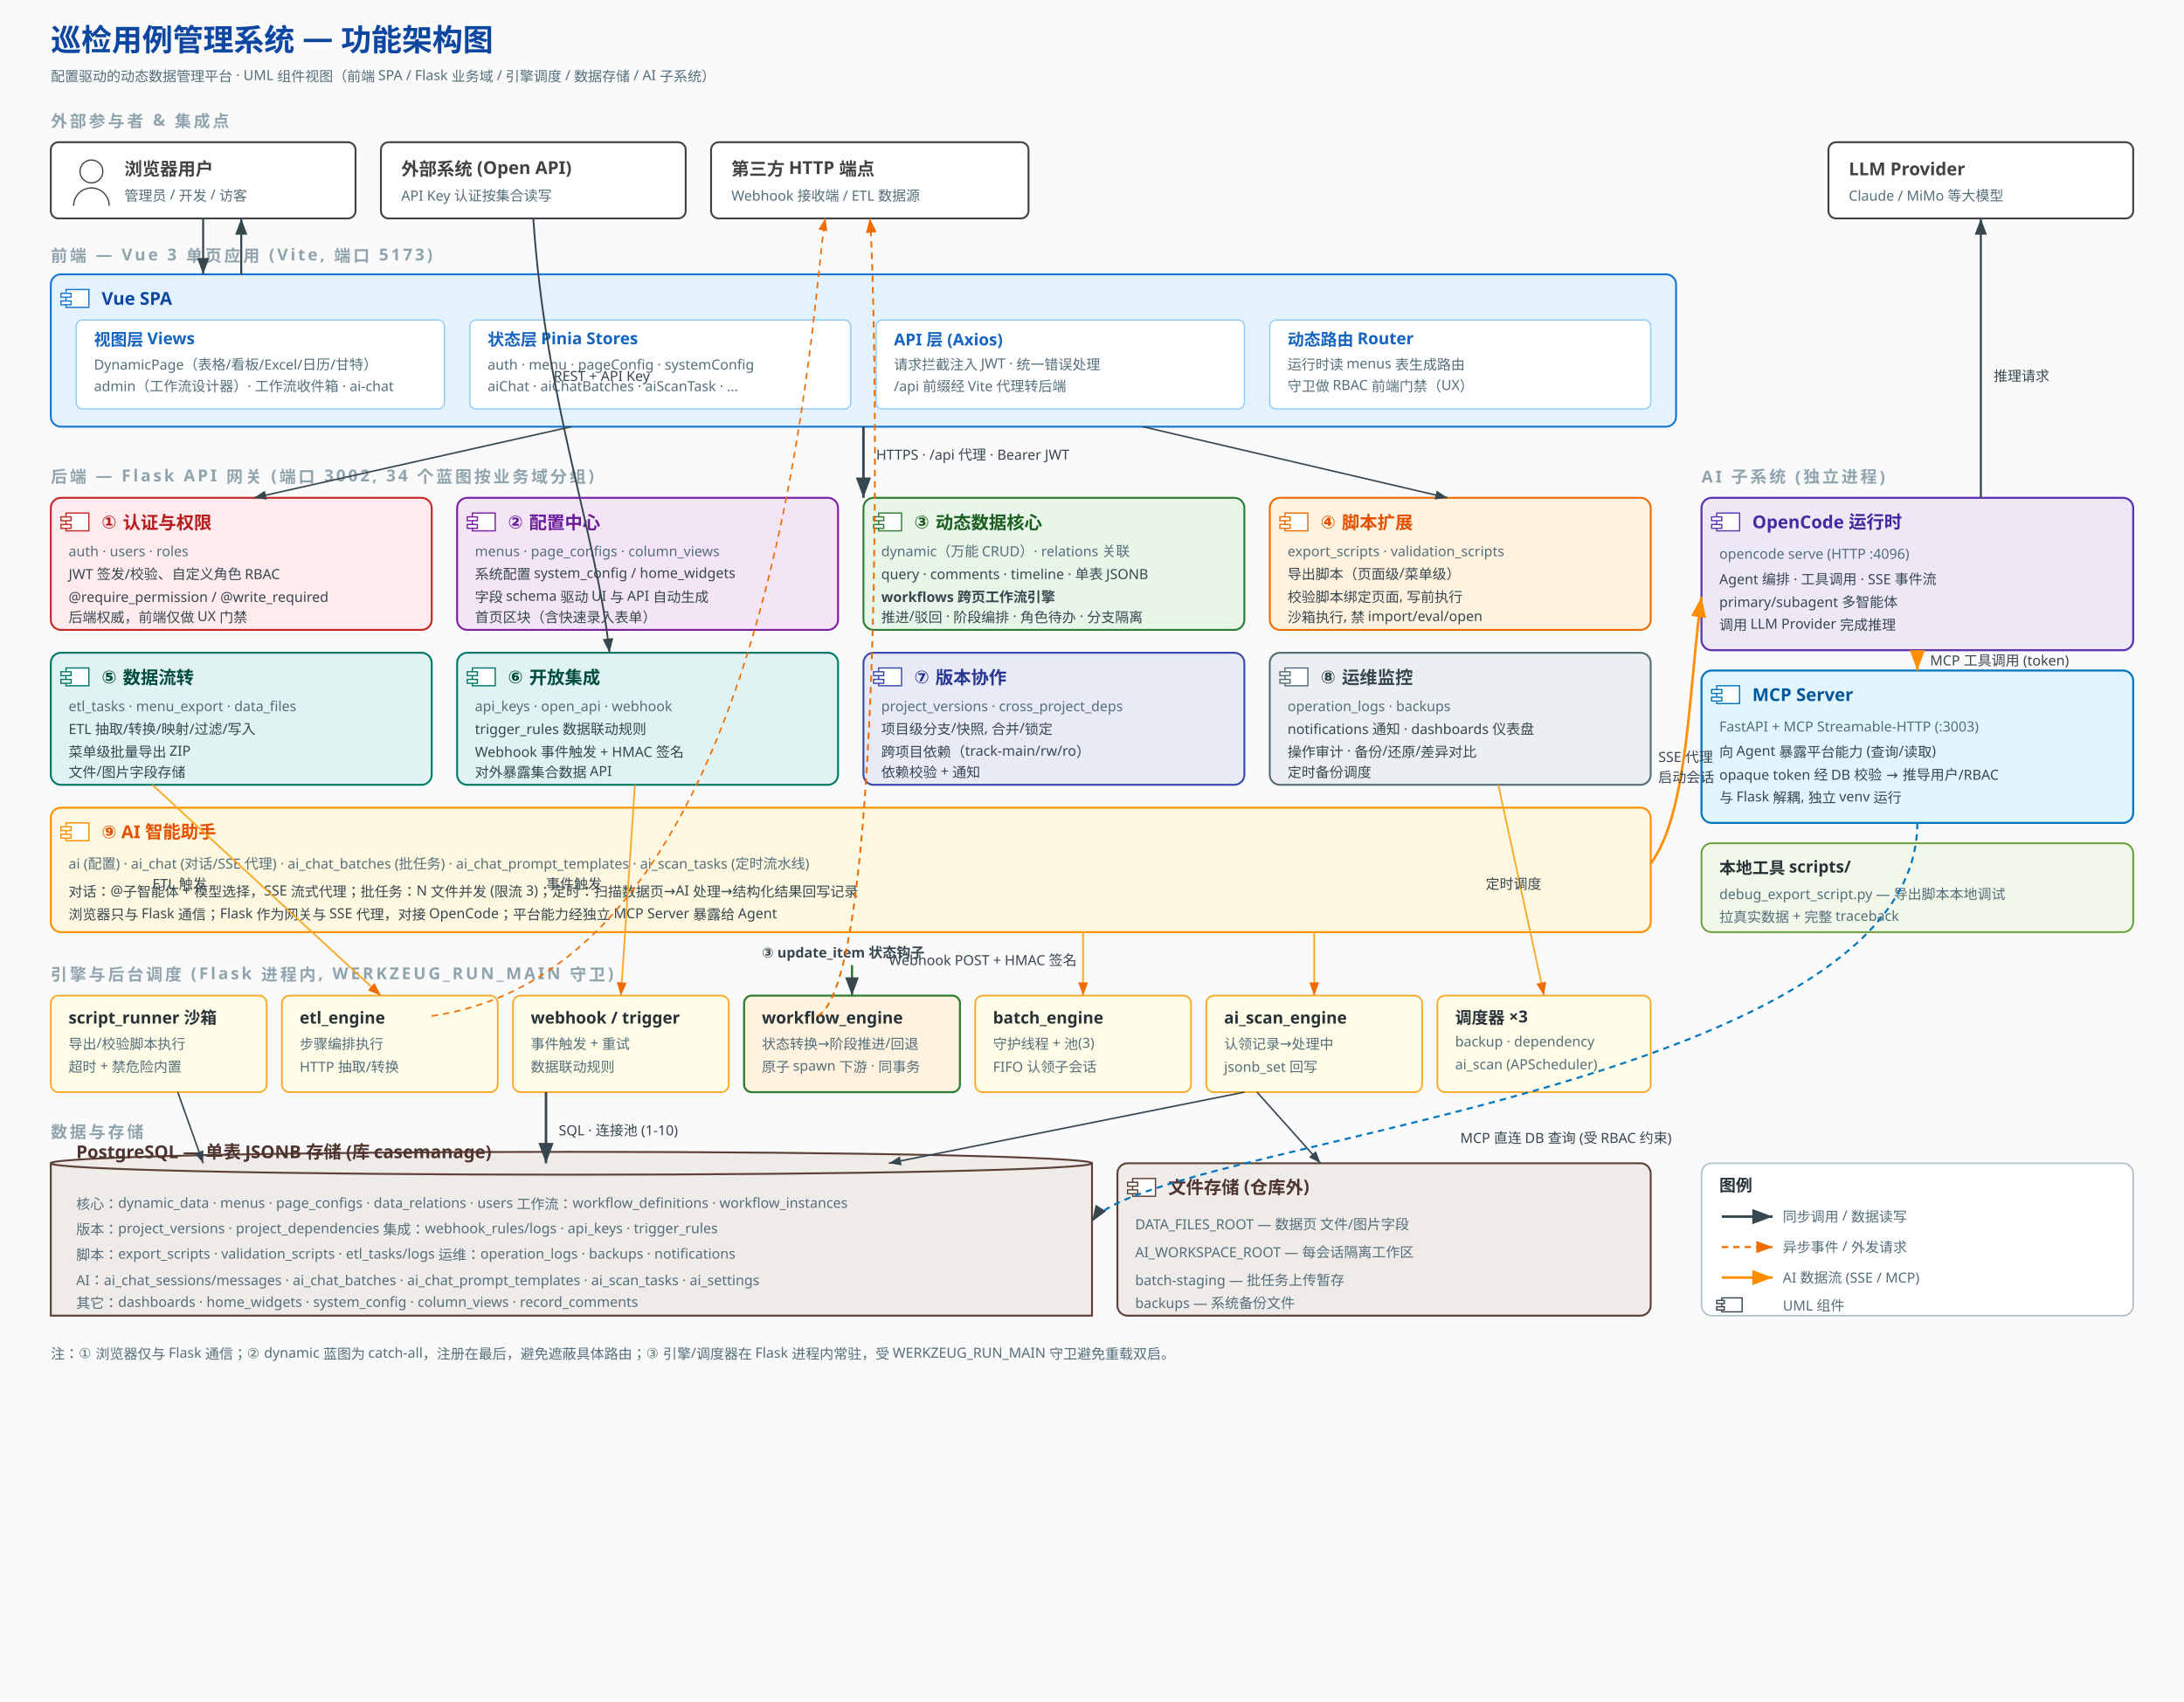
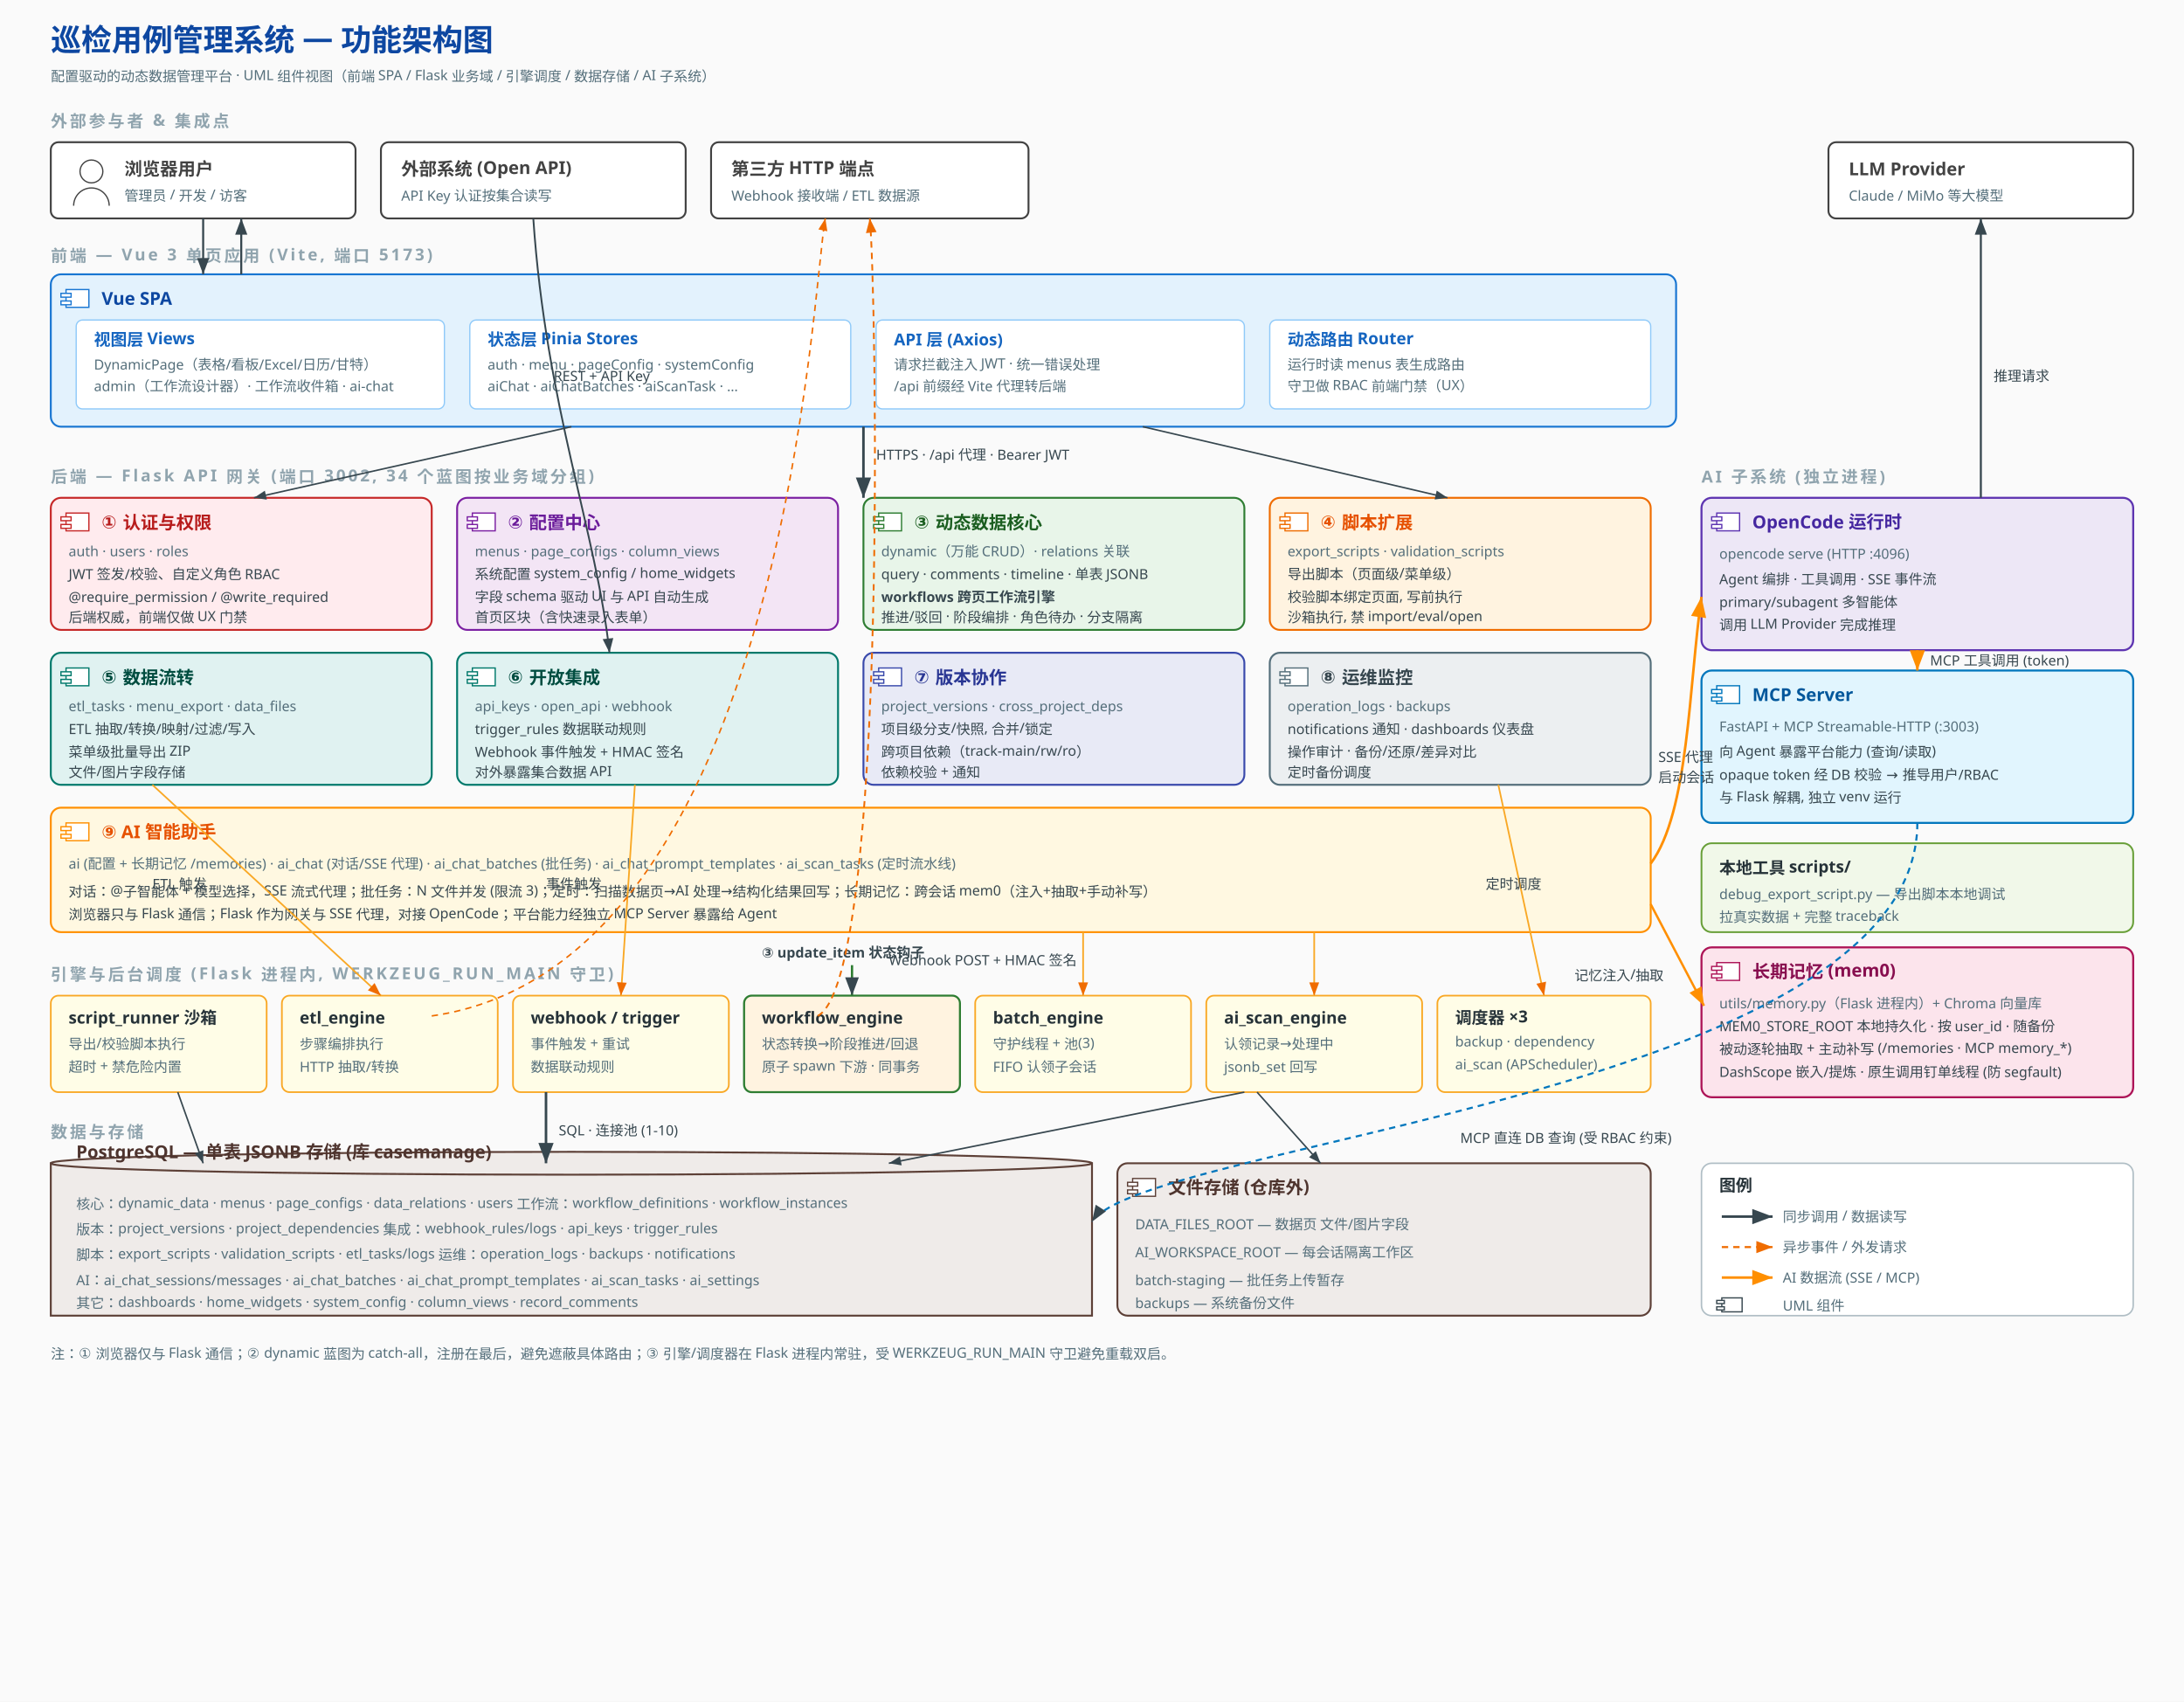
<svg xmlns="http://www.w3.org/2000/svg" width="1720" height="1340" viewBox="0 0 1720 1340" font-family="'Segoe UI','Microsoft YaHei',sans-serif">
  <defs>
    <marker id="arrow" markerWidth="10" markerHeight="10" refX="8" refY="3" orient="auto" markerUnits="strokeWidth">
      <path d="M0,0 L8,3 L0,6 Z" fill="#37474f" />
    </marker>
    <marker id="arrowEvt" markerWidth="10" markerHeight="10" refX="8" refY="3" orient="auto" markerUnits="strokeWidth">
      <path d="M0,0 L8,3 L0,6 Z" fill="#ef6c00" />
    </marker>
    <marker id="arrowAI" markerWidth="10" markerHeight="10" refX="8" refY="3" orient="auto" markerUnits="strokeWidth">
      <path d="M0,0 L8,3 L0,6 Z" fill="#ff8f00" />
    </marker>
    <style>
      .t{font-size:13px;fill:#263238}
      .h{font-size:15px;font-weight:700;fill:#1a237e}
      .s{font-size:11px;fill:#546e7a}
      .lbl{font-size:11px;fill:#37474f}
      .layer{font-size:13px;font-weight:700;fill:#90a4ae;letter-spacing:2px}
      .comp{font-size:14px;font-weight:700}
    </style>
  </defs>
  <rect x="0" y="0" width="1720" height="1340" fill="#fafafa" />
  <text x="40" y="40" font-size="24" font-weight="700" fill="#0d47a1">巡检用例管理系统 — 功能架构图</text>
  <text x="40" y="64" class="s" font-size="13">配置驱动的动态数据管理平台 · UML 组件视图（前端 SPA / Flask 业务域 / 引擎调度 / 数据存储 / AI 子系统）</text>
  <text x="40" y="100" class="layer">外部参与者 &amp; 集成点</text>
  <g>
    <rect x="40" y="112" width="240" height="60" rx="6" fill="#ffffff" stroke="#424242" stroke-width="1.5" />
    <circle cx="72" cy="135" r="9" fill="none" stroke="#424242" />
    <path d="M58 162 a14 14 0 0 1 28 0" fill="none" stroke="#424242" />
    <text x="98" y="138" class="comp" fill="#424242">浏览器用户</text>
    <text x="98" y="158" class="s">管理员 / 开发 / 访客</text>
  </g>
  <g>
    <rect x="300" y="112" width="240" height="60" rx="6" fill="#ffffff" stroke="#424242" stroke-width="1.5" />
    <text x="316" y="138" class="comp" fill="#424242">外部系统 (Open API)</text>
    <text x="316" y="158" class="s">API Key 认证按集合读写</text>
  </g>
  <g>
    <rect x="560" y="112" width="250" height="60" rx="6" fill="#ffffff" stroke="#424242" stroke-width="1.5" />
    <text x="576" y="138" class="comp" fill="#424242">第三方 HTTP 端点</text>
    <text x="576" y="158" class="s">Webhook 接收端 / ETL 数据源</text>
  </g>
  <g>
    <rect x="1440" y="112" width="240" height="60" rx="6" fill="#ffffff" stroke="#424242" stroke-width="1.5" />
    <text x="1456" y="138" class="comp" fill="#424242">LLM Provider</text>
    <text x="1456" y="158" class="s">Claude / MiMo 等大模型</text>
  </g>
  <text x="40" y="206" class="layer">前端 — Vue 3 单页应用 (Vite, 端口 5173)</text>
  <rect x="40" y="216" width="1280" height="120" rx="8" fill="#e3f2fd" stroke="#1976d2" stroke-width="1.5" />
  <rect x="52" y="228" width="18" height="14" fill="#fff" stroke="#1976d2" />
  <rect x="48" y="231" width="8" height="3" fill="#fff" stroke="#1976d2" />
  <rect x="48" y="237" width="8" height="3" fill="#fff" stroke="#1976d2" />
  <text x="80" y="240" class="comp" fill="#0d47a1">Vue SPA</text>
  <g class="t">
    <rect x="60" y="252" width="290" height="70" rx="5" fill="#fff" stroke="#90caf9" />
    <text x="74" y="272" font-weight="700" fill="#1565c0">视图层 Views</text>
    <text x="74" y="291" class="s">DynamicPage（表格/看板/Excel/日历/甘特）</text>
    <text x="74" y="308" class="s">admin（工作流设计器）· 工作流收件箱 · ai-chat</text>
  </g>
  <g class="t">
    <rect x="370" y="252" width="300" height="70" rx="5" fill="#fff" stroke="#90caf9" />
    <text x="384" y="272" font-weight="700" fill="#1565c0">状态层 Pinia Stores</text>
    <text x="384" y="291" class="s">auth · menu · pageConfig · systemConfig</text>
    <text x="384" y="308" class="s">aiChat · aiChatBatches · aiScanTask · …</text>
  </g>
  <g class="t">
    <rect x="690" y="252" width="290" height="70" rx="5" fill="#fff" stroke="#90caf9" />
    <text x="704" y="272" font-weight="700" fill="#1565c0">API 层 (Axios)</text>
    <text x="704" y="291" class="s">请求拦截注入 JWT · 统一错误处理</text>
    <text x="704" y="308" class="s">/api 前缀经 Vite 代理转后端</text>
  </g>
  <g class="t">
    <rect x="1000" y="252" width="300" height="70" rx="5" fill="#fff" stroke="#90caf9" />
    <text x="1014" y="272" font-weight="700" fill="#1565c0">动态路由 Router</text>
    <text x="1014" y="291" class="s">运行时读 menus 表生成路由</text>
    <text x="1014" y="308" class="s">守卫做 RBAC 前端门禁（UX）</text>
  </g>
  <text x="40" y="380" class="layer">后端 — Flask API 网关 (端口 3002, 34 个蓝图按业务域分组)</text>
  <g>
    <rect x="40" y="392" width="300" height="104" rx="8" fill="#ffebee" stroke="#c62828" stroke-width="1.5" />
    <rect x="52" y="404" width="18" height="14" fill="#fff" stroke="#c62828" />
    <rect x="48" y="407" width="8" height="3" fill="#fff" stroke="#c62828" />
    <rect x="48" y="413" width="8" height="3" fill="#fff" stroke="#c62828" />
    <text x="80" y="416" class="comp" fill="#b71c1c">① 认证与权限</text>
    <text x="54" y="438" class="s">auth · users · roles</text>
    <text x="54" y="456" class="lbl">JWT 签发/校验、自定义角色 RBAC</text>
    <text x="54" y="474" class="lbl">@require_permission / @write_required</text>
    <text x="54" y="490" class="lbl">后端权威，前端仅做 UX 门禁</text>
  </g>
  <g>
    <rect x="360" y="392" width="300" height="104" rx="8" fill="#f3e5f5" stroke="#7b1fa2" stroke-width="1.5" />
    <rect x="372" y="404" width="18" height="14" fill="#fff" stroke="#7b1fa2" />
    <rect x="368" y="407" width="8" height="3" fill="#fff" stroke="#7b1fa2" />
    <rect x="368" y="413" width="8" height="3" fill="#fff" stroke="#7b1fa2" />
    <text x="400" y="416" class="comp" fill="#6a1b9a">② 配置中心</text>
    <text x="374" y="438" class="s">menus · page_configs · column_views</text>
    <text x="374" y="456" class="lbl">系统配置 system_config / home_widgets</text>
    <text x="374" y="474" class="lbl">字段 schema 驱动 UI 与 API 自动生成</text>
    <text x="374" y="490" class="lbl">首页区块（含快速录入表单）</text>
  </g>
  <g>
    <rect x="680" y="392" width="300" height="104" rx="8" fill="#e8f5e9" stroke="#2e7d32" stroke-width="1.5" />
    <rect x="692" y="404" width="18" height="14" fill="#fff" stroke="#2e7d32" />
    <rect x="688" y="407" width="8" height="3" fill="#fff" stroke="#2e7d32" />
    <rect x="688" y="413" width="8" height="3" fill="#fff" stroke="#2e7d32" />
    <text x="720" y="416" class="comp" fill="#1b5e20">③ 动态数据核心</text>
    <text x="694" y="438" class="s">dynamic（万能 CRUD）· relations 关联</text>
    <text x="694" y="456" class="lbl">query · comments · timeline · 单表 JSONB</text>
    <text x="694" y="474" class="lbl" font-weight="700" fill="#1b5e20">workflows 跨页工作流引擎</text>
    <text x="694" y="490" class="lbl">推进/驳回 · 阶段编排 · 角色待办 · 分支隔离</text>
  </g>
  <g>
    <rect x="1000" y="392" width="300" height="104" rx="8" fill="#fff3e0" stroke="#ef6c00" stroke-width="1.5" />
    <rect x="1012" y="404" width="18" height="14" fill="#fff" stroke="#ef6c00" />
    <rect x="1008" y="407" width="8" height="3" fill="#fff" stroke="#ef6c00" />
    <rect x="1008" y="413" width="8" height="3" fill="#fff" stroke="#ef6c00" />
    <text x="1040" y="416" class="comp" fill="#e65100">④ 脚本扩展</text>
    <text x="1014" y="438" class="s">export_scripts · validation_scripts</text>
    <text x="1014" y="456" class="lbl">导出脚本（页面级/菜单级）</text>
    <text x="1014" y="474" class="lbl">校验脚本绑定页面, 写前执行</text>
    <text x="1014" y="490" class="lbl">沙箱执行, 禁 import/eval/open</text>
  </g>
  <g>
    <rect x="40" y="514" width="300" height="104" rx="8" fill="#e0f2f1" stroke="#00796b" stroke-width="1.5" />
    <rect x="52" y="526" width="18" height="14" fill="#fff" stroke="#00796b" />
    <rect x="48" y="529" width="8" height="3" fill="#fff" stroke="#00796b" />
    <rect x="48" y="535" width="8" height="3" fill="#fff" stroke="#00796b" />
    <text x="80" y="538" class="comp" fill="#004d40">⑤ 数据流转</text>
    <text x="54" y="560" class="s">etl_tasks · menu_export · data_files</text>
    <text x="54" y="578" class="lbl">ETL 抽取/转换/映射/过滤/写入</text>
    <text x="54" y="596" class="lbl">菜单级批量导出 ZIP</text>
    <text x="54" y="612" class="lbl">文件/图片字段存储</text>
  </g>
  <g>
    <rect x="360" y="514" width="300" height="104" rx="8" fill="#e0f2f1" stroke="#00796b" stroke-width="1.5" />
    <rect x="372" y="526" width="18" height="14" fill="#fff" stroke="#00796b" />
    <rect x="368" y="529" width="8" height="3" fill="#fff" stroke="#00796b" />
    <rect x="368" y="535" width="8" height="3" fill="#fff" stroke="#00796b" />
    <text x="400" y="538" class="comp" fill="#004d40">⑥ 开放集成</text>
    <text x="374" y="560" class="s">api_keys · open_api · webhook</text>
    <text x="374" y="578" class="lbl">trigger_rules 数据联动规则</text>
    <text x="374" y="596" class="lbl">Webhook 事件触发 + HMAC 签名</text>
    <text x="374" y="612" class="lbl">对外暴露集合数据 API</text>
  </g>
  <g>
    <rect x="680" y="514" width="300" height="104" rx="8" fill="#e8eaf6" stroke="#3949ab" stroke-width="1.5" />
    <rect x="692" y="526" width="18" height="14" fill="#fff" stroke="#3949ab" />
    <rect x="688" y="529" width="8" height="3" fill="#fff" stroke="#3949ab" />
    <rect x="688" y="535" width="8" height="3" fill="#fff" stroke="#3949ab" />
    <text x="720" y="538" class="comp" fill="#283593">⑦ 版本协作</text>
    <text x="694" y="560" class="s">project_versions · cross_project_deps</text>
    <text x="694" y="578" class="lbl">项目级分支/快照, 合并/锁定</text>
    <text x="694" y="596" class="lbl">跨项目依赖（track-main/rw/ro）</text>
    <text x="694" y="612" class="lbl">依赖校验 + 通知</text>
  </g>
  <g>
    <rect x="1000" y="514" width="300" height="104" rx="8" fill="#eceff1" stroke="#546e7a" stroke-width="1.5" />
    <rect x="1012" y="526" width="18" height="14" fill="#fff" stroke="#546e7a" />
    <rect x="1008" y="529" width="8" height="3" fill="#fff" stroke="#546e7a" />
    <rect x="1008" y="535" width="8" height="3" fill="#fff" stroke="#546e7a" />
    <text x="1040" y="538" class="comp" fill="#37474f">⑧ 运维监控</text>
    <text x="1014" y="560" class="s">operation_logs · backups</text>
    <text x="1014" y="578" class="lbl">notifications 通知 · dashboards 仪表盘</text>
    <text x="1014" y="596" class="lbl">操作审计 · 备份/还原/差异对比</text>
    <text x="1014" y="612" class="lbl">定时备份调度</text>
  </g>
  <g>
    <rect x="40" y="636" width="1260" height="98" rx="8" fill="#fff8e1" stroke="#ff8f00" stroke-width="1.5" />
    <rect x="52" y="648" width="18" height="14" fill="#fff" stroke="#ff8f00" />
    <rect x="48" y="651" width="8" height="3" fill="#fff" stroke="#ff8f00" />
    <rect x="48" y="657" width="8" height="3" fill="#fff" stroke="#ff8f00" />
    <text x="80" y="660" class="comp" fill="#e65100">⑨ AI 智能助手</text>
-     <text x="54" y="684" class="s">ai (配置) · ai_chat (对话/SSE 代理) · ai_chat_batches (批任务) · ai_chat_prompt_templates · ai_scan_tasks (定时流水线)</text>
-     <text x="54" y="706" class="lbl">对话：@子智能体 + 模型选择，SSE 流式代理；批任务：N 文件并发 (限流 3)；定时：扫描数据页→AI 处理→结构化结果回写记录</text>
+     <text x="54" y="684" class="s">ai (配置 + 长期记忆 /memories) · ai_chat (对话/SSE 代理) · ai_chat_batches (批任务) · ai_chat_prompt_templates · ai_scan_tasks (定时流水线)</text>
+     <text x="54" y="706" class="lbl">对话：@子智能体 + 模型选择，SSE 流式代理；批任务：N 文件并发 (限流 3)；定时：扫描数据页→AI 处理→结构化结果回写；长期记忆：跨会话 mem0（注入+抽取+手动补写）</text>
    <text x="54" y="724" class="lbl">浏览器只与 Flask 通信；Flask 作为网关与 SSE 代理，对接 OpenCode；平台能力经独立 MCP Server 暴露给 Agent</text>
  </g>
  <text x="40" y="772" class="layer">引擎与后台调度 (Flask 进程内, WERKZEUG_RUN_MAIN 守卫)</text>
  <g>
    <rect x="40" y="784" width="170" height="76" rx="6" fill="#fffde7" stroke="#f9a825" stroke-width="1.3" />
    <text x="54" y="806" class="t" font-weight="700" fill="#f57f17">script_runner 沙箱</text>
    <text x="54" y="826" class="s">导出/校验脚本执行</text>
    <text x="54" y="844" class="s">超时 + 禁危险内置</text>
  </g>
  <g>
    <rect x="222" y="784" width="170" height="76" rx="6" fill="#fffde7" stroke="#f9a825" stroke-width="1.3" />
    <text x="236" y="806" class="t" font-weight="700" fill="#f57f17">etl_engine</text>
    <text x="236" y="826" class="s">步骤编排执行</text>
    <text x="236" y="844" class="s">HTTP 抽取/转换</text>
  </g>
  <g>
    <rect x="404" y="784" width="170" height="76" rx="6" fill="#fffde7" stroke="#f9a825" stroke-width="1.3" />
    <text x="418" y="806" class="t" font-weight="700" fill="#f57f17">webhook / trigger</text>
    <text x="418" y="826" class="s">事件触发 + 重试</text>
    <text x="418" y="844" class="s">数据联动规则</text>
  </g>
  <g>
    <rect x="586" y="784" width="170" height="76" rx="6" fill="#fff3e0" stroke="#2e7d32" stroke-width="1.6" />
    <text x="600" y="806" class="t" font-weight="700" fill="#1b5e20">workflow_engine</text>
    <text x="600" y="826" class="s">状态转换→阶段推进/回退</text>
    <text x="600" y="844" class="s">原子 spawn 下游 · 同事务</text>
  </g>
  <g>
    <rect x="768" y="784" width="170" height="76" rx="6" fill="#fffde7" stroke="#f9a825" stroke-width="1.3" />
    <text x="782" y="806" class="t" font-weight="700" fill="#f57f17">batch_engine</text>
    <text x="782" y="826" class="s">守护线程 + 池(3)</text>
    <text x="782" y="844" class="s">FIFO 认领子会话</text>
  </g>
  <g>
    <rect x="950" y="784" width="170" height="76" rx="6" fill="#fffde7" stroke="#f9a825" stroke-width="1.3" />
    <text x="964" y="806" class="t" font-weight="700" fill="#f57f17">ai_scan_engine</text>
    <text x="964" y="826" class="s">认领记录→处理中</text>
    <text x="964" y="844" class="s">jsonb_set 回写</text>
  </g>
  <g>
    <rect x="1132" y="784" width="168" height="76" rx="6" fill="#fffde7" stroke="#f9a825" stroke-width="1.3" />
    <text x="1146" y="806" class="t" font-weight="700" fill="#f57f17">调度器 ×3</text>
    <text x="1146" y="824" class="s">backup · dependency</text>
    <text x="1146" y="842" class="s">ai_scan (APScheduler)</text>
  </g>
  <text x="40" y="896" class="layer">数据与存储</text>
  <g>
    <path d="M40 916 h820 v18 a410 9 0 0 1 -820 0 z" fill="#d7ccc9" />
    <rect x="40" y="916" width="820" height="120" rx="0" fill="#efebe9" stroke="#5d4037" stroke-width="1.5" />
    <ellipse cx="450" cy="916" rx="410" ry="9" fill="#efebe9" stroke="#5d4037" stroke-width="1.5" />
    <text x="60" y="912" class="comp" fill="#4e342e">PostgreSQL — 单表 JSONB 存储 (库 casemanage)</text>
    <text x="60" y="952" class="s">核心：dynamic_data · menus · page_configs · data_relations · users   工作流：workflow_definitions · workflow_instances</text>
    <text x="60" y="972" class="s">版本：project_versions · project_dependencies   集成：webhook_rules/logs · api_keys · trigger_rules</text>
    <text x="60" y="992" class="s">脚本：export_scripts · validation_scripts · etl_tasks/logs   运维：operation_logs · backups · notifications</text>
    <text x="60" y="1012" class="s">AI：ai_chat_sessions/messages · ai_chat_batches · ai_chat_prompt_templates · ai_scan_tasks · ai_settings</text>
    <text x="60" y="1030" class="s">其它：dashboards · home_widgets · system_config · column_views · record_comments</text>
  </g>
  <g>
    <rect x="880" y="916" width="420" height="120" rx="8" fill="#efebe9" stroke="#5d4037" stroke-width="1.5" />
    <rect x="892" y="928" width="18" height="14" fill="#fff" stroke="#5d4037" />
    <rect x="888" y="931" width="8" height="3" fill="#fff" stroke="#5d4037" />
    <rect x="888" y="937" width="8" height="3" fill="#fff" stroke="#5d4037" />
    <text x="920" y="940" class="comp" fill="#4e342e">文件存储 (仓库外)</text>
    <text x="894" y="968" class="s">DATA_FILES_ROOT — 数据页 文件/图片字段</text>
    <text x="894" y="990" class="s">AI_WORKSPACE_ROOT — 每会话隔离工作区</text>
    <text x="894" y="1012" class="s">batch-staging — 批任务上传暂存</text>
    <text x="894" y="1030" class="s">backups — 系统备份文件</text>
  </g>
  <text x="1340" y="380" class="layer">AI 子系统 (独立进程)</text>
  <g>
    <rect x="1340" y="392" width="340" height="120" rx="8" fill="#ede7f6" stroke="#5e35b1" stroke-width="1.6" />
    <rect x="1352" y="404" width="18" height="14" fill="#fff" stroke="#5e35b1" />
    <rect x="1348" y="407" width="8" height="3" fill="#fff" stroke="#5e35b1" />
    <rect x="1348" y="413" width="8" height="3" fill="#fff" stroke="#5e35b1" />
    <text x="1380" y="416" class="comp" fill="#4527a0">OpenCode 运行时</text>
    <text x="1354" y="440" class="s">opencode serve (HTTP :4096)</text>
    <text x="1354" y="460" class="lbl">Agent 编排 · 工具调用 · SSE 事件流</text>
    <text x="1354" y="478" class="lbl">primary/subagent 多智能体</text>
    <text x="1354" y="496" class="lbl">调用 LLM Provider 完成推理</text>
  </g>
  <g>
    <rect x="1340" y="528" width="340" height="120" rx="8" fill="#e1f5fe" stroke="#0277bd" stroke-width="1.6" />
    <rect x="1352" y="540" width="18" height="14" fill="#fff" stroke="#0277bd" />
    <rect x="1348" y="543" width="8" height="3" fill="#fff" stroke="#0277bd" />
    <rect x="1348" y="549" width="8" height="3" fill="#fff" stroke="#0277bd" />
    <text x="1380" y="552" class="comp" fill="#01579b">MCP Server</text>
    <text x="1354" y="576" class="s">FastAPI + MCP Streamable-HTTP (:3003)</text>
    <text x="1354" y="596" class="lbl">向 Agent 暴露平台能力 (查询/读取)</text>
    <text x="1354" y="614" class="lbl">opaque token 经 DB 校验 → 推导用户/RBAC</text>
    <text x="1354" y="632" class="lbl">与 Flask 解耦, 独立 venv 运行</text>
  </g>
  <g>
    <rect x="1340" y="664" width="340" height="70" rx="8" fill="#f1f8e9" stroke="#689f38" stroke-width="1.4" />
    <text x="1354" y="688" class="t" font-weight="700" fill="#558b2f">本地工具 scripts/</text>
    <text x="1354" y="708" class="s">debug_export_script.py — 导出脚本本地调试</text>
    <text x="1354" y="726" class="s">拉真实数据 + 完整 traceback</text>
+   </g>
+   <g>
+     <rect x="1340" y="746" width="340" height="118" rx="8" fill="#fce4ec" stroke="#ad1457" stroke-width="1.6" />
+     <rect x="1352" y="758" width="18" height="14" fill="#fff" stroke="#ad1457" />
+     <rect x="1348" y="761" width="8" height="3" fill="#fff" stroke="#ad1457" />
+     <rect x="1348" y="767" width="8" height="3" fill="#fff" stroke="#ad1457" />
+     <text x="1380" y="770" class="comp" fill="#880e4f">长期记忆 (mem0)</text>
+     <text x="1354" y="794" class="s">utils/memory.py（Flask 进程内）+ Chroma 向量库</text>
+     <text x="1354" y="812" class="lbl">MEM0_STORE_ROOT 本地持久化 · 按 user_id · 随备份</text>
+     <text x="1354" y="830" class="lbl">被动逐轮抽取 + 主动补写 (/memories · MCP memory_*)</text>
+     <text x="1354" y="848" class="lbl">DashScope 嵌入/提炼 · 原生调用钉单线程 (防 segfault)</text>
  </g>
  <line x1="160" y1="172" x2="160" y2="216" stroke="#37474f" stroke-width="1.6" marker-end="url(#arrow)" />
  <line x1="190" y1="216" x2="190" y2="172" stroke="#37474f" stroke-width="1.6" marker-end="url(#arrow)" />
  <line x1="680" y1="336" x2="680" y2="392" stroke="#37474f" stroke-width="2" marker-end="url(#arrow)" />
  <text x="690" y="362" class="lbl">HTTPS · /api 代理 · Bearer JWT</text>
  <line x1="450" y1="336" x2="200" y2="392" stroke="#37474f" stroke-width="1.2" marker-end="url(#arrow)" />
  <line x1="900" y1="336" x2="1140" y2="392" stroke="#37474f" stroke-width="1.2" marker-end="url(#arrow)" />
  <path d="M420 172 C 430 320, 470 420, 480 514" fill="none" stroke="#37474f" stroke-width="1.4" stroke-dasharray="2,0" marker-end="url(#arrow)" />
  <text x="436" y="300" class="lbl">REST + API Key</text>
  <line x1="120" y1="618" x2="300" y2="784" stroke="#f9a825" stroke-width="1.3" marker-end="url(#arrowEvt)" />
  <text x="120" y="700" class="lbl">ETL 触发</text>
  <line x1="500" y1="618" x2="489" y2="784" stroke="#f9a825" stroke-width="1.3" marker-end="url(#arrowEvt)" />
  <text x="430" y="700" class="lbl">事件触发</text>
  <line x1="671" y1="760" x2="671" y2="784" stroke="#2e7d32" stroke-width="1.8" marker-end="url(#arrow)" />
  <text x="600" y="754" class="lbl" font-weight="700" fill="#1b5e20">③ update_item 状态钩子</text>
  <line x1="853" y1="734" x2="853" y2="784" stroke="#f9a825" stroke-width="1.3" marker-end="url(#arrowEvt)" />
  <line x1="1035" y1="734" x2="1035" y2="784" stroke="#f9a825" stroke-width="1.3" marker-end="url(#arrowEvt)" />
  <line x1="1180" y1="618" x2="1216" y2="784" stroke="#f9a825" stroke-width="1.3" marker-end="url(#arrowEvt)" />
  <text x="1170" y="700" class="lbl">定时调度</text>
  <line x1="430" y1="860" x2="430" y2="916" stroke="#37474f" stroke-width="2" marker-end="url(#arrow)" />
  <text x="440" y="894" class="lbl">SQL · 连接池 (1-10)</text>
  <line x1="140" y1="860" x2="160" y2="916" stroke="#37474f" stroke-width="1.2" marker-end="url(#arrow)" />
  <line x1="980" y1="860" x2="700" y2="916" stroke="#37474f" stroke-width="1.2" marker-end="url(#arrow)" />
  <line x1="990" y1="860" x2="1040" y2="916" stroke="#37474f" stroke-width="1.2" marker-end="url(#arrow)" />
  <path d="M1300 680 C 1330 640, 1330 540, 1340 470" fill="none" stroke="#ff8f00" stroke-width="2" marker-end="url(#arrowAI)" />
  <text x="1306" y="600" class="lbl" fill="#e65100">SSE 代理</text>
  <text x="1306" y="616" class="lbl" fill="#e65100">启动会话</text>
+   <line x1="1300" y1="712" x2="1342" y2="792" stroke="#ff8f00" stroke-width="1.8" marker-end="url(#arrowAI)" />
+   <text x="1240" y="772" class="lbl" fill="#880e4f">记忆注入/抽取</text>
  <line x1="1510" y1="512" x2="1510" y2="528" stroke="#ff8f00" stroke-width="2" marker-end="url(#arrowAI)" />
  <text x="1520" y="524" class="lbl" fill="#e65100">MCP 工具调用 (token)</text>
  <line x1="1560" y1="392" x2="1560" y2="172" stroke="#37474f" stroke-width="1.6" marker-end="url(#arrow)" />
  <text x="1570" y="300" class="lbl">推理请求</text>
  <path d="M1510 648 C 1510 860, 900 900, 860 962" fill="none" stroke="#0277bd" stroke-width="1.6" stroke-dasharray="5,4" marker-end="url(#arrow)" />
  <text x="1150" y="900" class="lbl" fill="#01579b">MCP 直连 DB 查询 (受 RBAC 约束)</text>
  <path d="M644 800 C 700 770, 690 220, 685 172" fill="none" stroke="#ef6c00" stroke-width="1.4" stroke-dasharray="5,4" marker-end="url(#arrowEvt)" />
  <text x="700" y="760" class="lbl" fill="#e65100">Webhook POST + HMAC 签名</text>
  <path d="M340 800 C 620 760, 640 220, 650 172" fill="none" stroke="#ef6c00" stroke-width="1.2" stroke-dasharray="5,4" marker-end="url(#arrowEvt)" />
  <g>
    <rect x="1340" y="916" width="340" height="120" rx="8" fill="#ffffff" stroke="#b0bec5" stroke-width="1.2" />
    <text x="1354" y="938" class="t" font-weight="700" fill="#37474f">图例</text>
    <line x1="1356" y1="958" x2="1396" y2="958" stroke="#37474f" stroke-width="2" marker-end="url(#arrow)" />
    <text x="1404" y="962" class="s">同步调用 / 数据读写</text>
    <line x1="1356" y1="982" x2="1396" y2="982" stroke="#ef6c00" stroke-width="1.6" stroke-dasharray="5,4" marker-end="url(#arrowEvt)" />
    <text x="1404" y="986" class="s">异步事件 / 外发请求</text>
    <line x1="1356" y1="1006" x2="1396" y2="1006" stroke="#ff8f00" stroke-width="2" marker-end="url(#arrowAI)" />
    <text x="1404" y="1010" class="s">AI 数据流 (SSE / MCP)</text>
    <rect x="1356" y="1022" width="16" height="11" fill="#fff" stroke="#37474f" />
    <rect x="1352" y="1024" width="6" height="2.5" fill="#fff" stroke="#37474f" />
    <rect x="1352" y="1029" width="6" height="2.5" fill="#fff" stroke="#37474f" />
    <text x="1404" y="1032" class="s">UML 组件</text>
  </g>
  <text x="40" y="1070" class="s" fill="#90a4ae">注：① 浏览器仅与 Flask 通信；② dynamic 蓝图为 catch-all，注册在最后，避免遮蔽具体路由；③ 引擎/调度器在 Flask 进程内常驻，受 WERKZEUG_RUN_MAIN 守卫避免重载双启。</text>
</svg>
